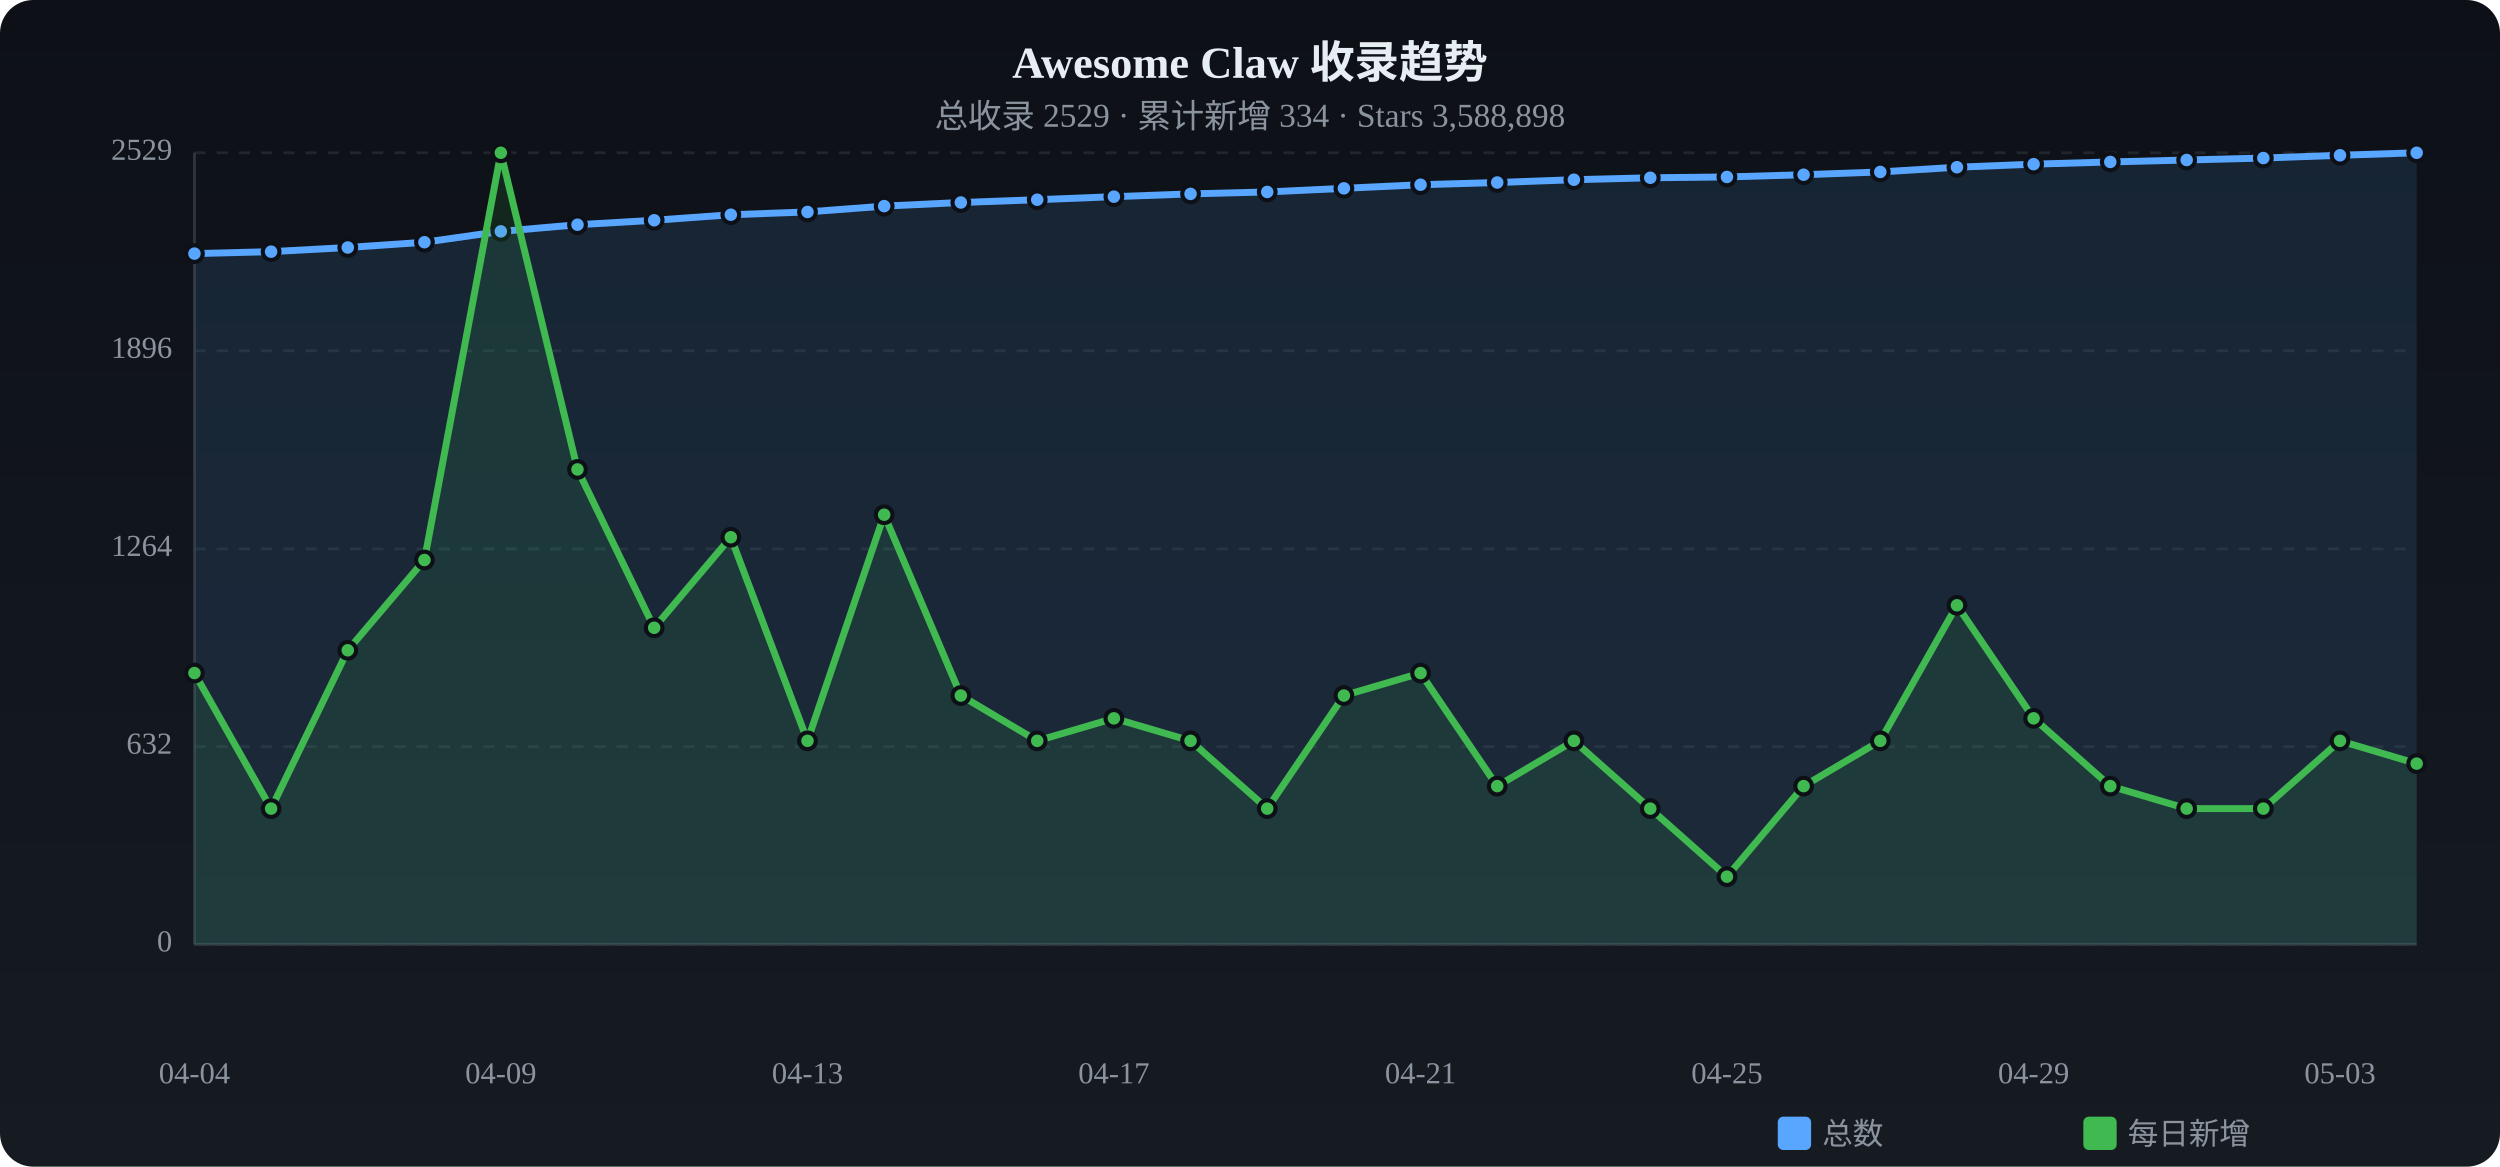
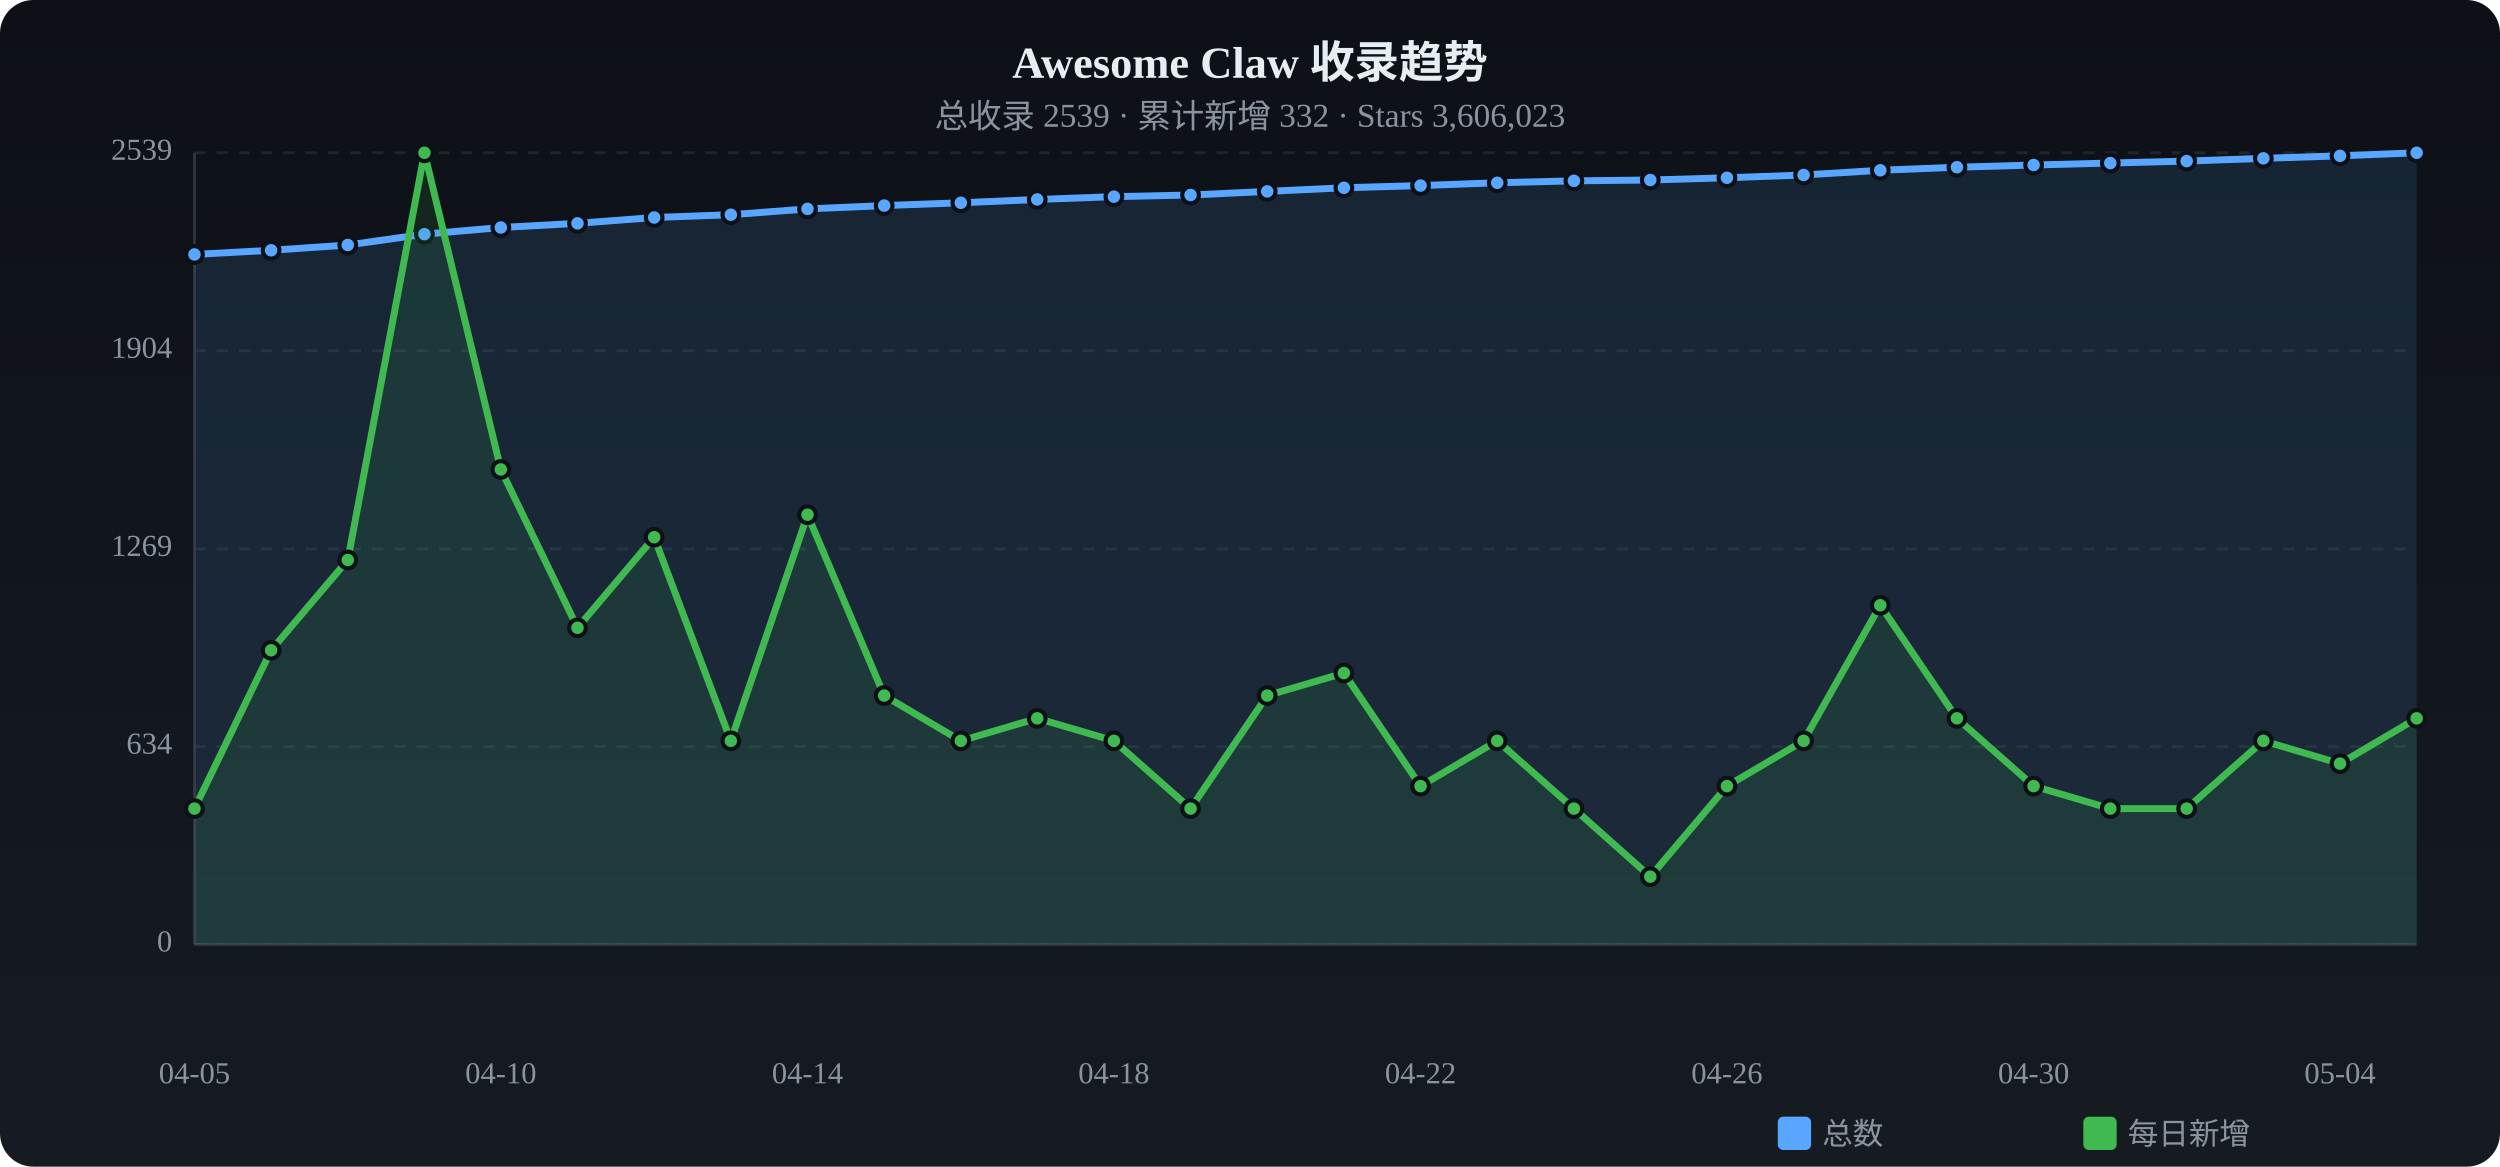
<svg xmlns="http://www.w3.org/2000/svg" viewBox="0 0 900 420" width="900" height="420">
  <defs>
    <linearGradient id="tbg" x1="0%" y1="0%" x2="0%" y2="100%">
      <stop offset="0%" stop-color="#0d1117" />
      <stop offset="100%" stop-color="#161b22" />
    </linearGradient>
  </defs>
  <rect width="900" height="420" rx="12" fill="url(#tbg)" />
  <text x="450.0" y="28" text-anchor="middle" fill="#e6edf3" font-size="16" font-weight="bold">Awesome Claw 收录趋势</text>
-   <text x="450.0" y="46" text-anchor="middle" fill="#8b949e" font-size="12">总收录 2529 · 累计新增 334 · Stars 3,588,898</text>
+   <text x="450.0" y="46" text-anchor="middle" fill="#8b949e" font-size="12">总收录 2539 · 累计新增 332 · Stars 3,606,023</text>
  <text x="62" y="340.0" text-anchor="end" fill="#8b949e" font-size="11" dominant-baseline="middle">0</text>
  <line x1="70" y1="340.0" x2="870" y2="340.0" stroke="#21262d" stroke-dasharray="4 4" />
-   <text x="62" y="268.8" text-anchor="end" fill="#8b949e" font-size="11" dominant-baseline="middle">632</text>
+   <text x="62" y="268.8" text-anchor="end" fill="#8b949e" font-size="11" dominant-baseline="middle">634</text>
  <line x1="70" y1="268.8" x2="870" y2="268.8" stroke="#21262d" stroke-dasharray="4 4" />
-   <text x="62" y="197.6" text-anchor="end" fill="#8b949e" font-size="11" dominant-baseline="middle">1264</text>
+   <text x="62" y="197.6" text-anchor="end" fill="#8b949e" font-size="11" dominant-baseline="middle">1269</text>
  <line x1="70" y1="197.6" x2="870" y2="197.6" stroke="#21262d" stroke-dasharray="4 4" />
-   <text x="62" y="126.3" text-anchor="end" fill="#8b949e" font-size="11" dominant-baseline="middle">1896</text>
+   <text x="62" y="126.3" text-anchor="end" fill="#8b949e" font-size="11" dominant-baseline="middle">1904</text>
  <line x1="70" y1="126.3" x2="870" y2="126.3" stroke="#21262d" stroke-dasharray="4 4" />
-   <text x="62" y="55.0" text-anchor="end" fill="#8b949e" font-size="11" dominant-baseline="middle">2529</text>
+   <text x="62" y="55.0" text-anchor="end" fill="#8b949e" font-size="11" dominant-baseline="middle">2539</text>
  <line x1="70" y1="55.0" x2="870" y2="55.0" stroke="#21262d" stroke-dasharray="4 4" />
  <line x1="70" y1="55" x2="70" y2="340" stroke="#30363d" />
  <line x1="70" y1="340" x2="870" y2="340" stroke="#30363d" />
-   <path d="M70.0,91.3 L97.6,90.6 L125.2,89.1 L152.8,87.2 L180.3,83.3 L207.9,80.9 L235.5,79.3 L263.1,77.3 L290.7,76.3 L318.3,74.2 L345.9,72.9 L373.4,71.9 L401.0,70.8 L428.6,69.8 L456.2,69.1 L483.8,67.8 L511.4,66.5 L539.0,65.7 L566.6,64.7 L594.1,64.0 L621.7,63.7 L649.3,62.9 L676.9,61.9 L704.5,60.2 L732.1,59.1 L759.7,58.3 L787.2,57.6 L814.8,56.9 L842.4,55.9 L870.0,55.0 L870.0,340 L70.0,340 Z" fill="#58a6ff" opacity="0.12" />
-   <polyline points="70.0,91.3 97.6,90.6 125.2,89.1 152.8,87.2 180.3,83.3 207.9,80.9 235.5,79.3 263.1,77.3 290.7,76.3 318.3,74.2 345.9,72.9 373.4,71.9 401.0,70.8 428.6,69.8 456.2,69.1 483.8,67.8 511.4,66.5 539.0,65.7 566.6,64.7 594.1,64.0 621.7,63.7 649.3,62.9 676.9,61.9 704.5,60.2 732.1,59.1 759.7,58.3 787.2,57.6 814.8,56.9 842.4,55.9 870.0,55.0" fill="none" stroke="#58a6ff" stroke-width="2.5" stroke-linecap="round" stroke-linejoin="round" />
-   <circle cx="70.0" cy="91.3" r="3" fill="#58a6ff" stroke="#0d1117" stroke-width="1.5" />
-   <circle cx="97.6" cy="90.6" r="3" fill="#58a6ff" stroke="#0d1117" stroke-width="1.5" />
-   <circle cx="125.2" cy="89.1" r="3" fill="#58a6ff" stroke="#0d1117" stroke-width="1.5" />
-   <circle cx="152.8" cy="87.2" r="3" fill="#58a6ff" stroke="#0d1117" stroke-width="1.5" />
-   <circle cx="180.3" cy="83.3" r="3" fill="#58a6ff" stroke="#0d1117" stroke-width="1.5" />
-   <circle cx="207.9" cy="80.9" r="3" fill="#58a6ff" stroke="#0d1117" stroke-width="1.5" />
-   <circle cx="235.5" cy="79.3" r="3" fill="#58a6ff" stroke="#0d1117" stroke-width="1.5" />
+   <path d="M70.0,91.6 L97.6,90.1 L125.2,88.2 L152.8,84.3 L180.3,81.9 L207.9,80.4 L235.5,78.3 L263.1,77.3 L290.7,75.2 L318.3,74.0 L345.9,73.0 L373.4,71.8 L401.0,70.8 L428.6,70.2 L456.2,68.9 L483.8,67.6 L511.4,66.8 L539.0,65.8 L566.6,65.1 L594.1,64.8 L621.7,64.0 L649.3,63.0 L676.9,61.3 L704.5,60.2 L732.1,59.4 L759.7,58.7 L787.2,58.0 L814.8,57.0 L842.4,56.1 L870.0,55.0 L870.0,340 L70.0,340 Z" fill="#58a6ff" opacity="0.12" />
+   <polyline points="70.0,91.6 97.6,90.1 125.2,88.2 152.8,84.3 180.3,81.9 207.9,80.4 235.5,78.3 263.1,77.3 290.7,75.2 318.3,74.0 345.9,73.0 373.4,71.8 401.0,70.8 428.6,70.2 456.2,68.9 483.8,67.6 511.4,66.8 539.0,65.8 566.6,65.1 594.1,64.8 621.7,64.0 649.3,63.0 676.9,61.3 704.5,60.2 732.1,59.4 759.7,58.7 787.2,58.0 814.8,57.0 842.4,56.1 870.0,55.0" fill="none" stroke="#58a6ff" stroke-width="2.5" stroke-linecap="round" stroke-linejoin="round" />
+   <circle cx="70.0" cy="91.6" r="3" fill="#58a6ff" stroke="#0d1117" stroke-width="1.5" />
+   <circle cx="97.6" cy="90.1" r="3" fill="#58a6ff" stroke="#0d1117" stroke-width="1.5" />
+   <circle cx="125.2" cy="88.2" r="3" fill="#58a6ff" stroke="#0d1117" stroke-width="1.5" />
+   <circle cx="152.8" cy="84.3" r="3" fill="#58a6ff" stroke="#0d1117" stroke-width="1.5" />
+   <circle cx="180.3" cy="81.9" r="3" fill="#58a6ff" stroke="#0d1117" stroke-width="1.5" />
+   <circle cx="207.9" cy="80.4" r="3" fill="#58a6ff" stroke="#0d1117" stroke-width="1.5" />
+   <circle cx="235.5" cy="78.3" r="3" fill="#58a6ff" stroke="#0d1117" stroke-width="1.5" />
  <circle cx="263.1" cy="77.3" r="3" fill="#58a6ff" stroke="#0d1117" stroke-width="1.5" />
-   <circle cx="290.7" cy="76.3" r="3" fill="#58a6ff" stroke="#0d1117" stroke-width="1.5" />
-   <circle cx="318.3" cy="74.2" r="3" fill="#58a6ff" stroke="#0d1117" stroke-width="1.5" />
-   <circle cx="345.9" cy="72.9" r="3" fill="#58a6ff" stroke="#0d1117" stroke-width="1.5" />
-   <circle cx="373.4" cy="71.9" r="3" fill="#58a6ff" stroke="#0d1117" stroke-width="1.5" />
+   <circle cx="290.7" cy="75.2" r="3" fill="#58a6ff" stroke="#0d1117" stroke-width="1.5" />
+   <circle cx="318.3" cy="74.0" r="3" fill="#58a6ff" stroke="#0d1117" stroke-width="1.5" />
+   <circle cx="345.9" cy="73.0" r="3" fill="#58a6ff" stroke="#0d1117" stroke-width="1.5" />
+   <circle cx="373.4" cy="71.8" r="3" fill="#58a6ff" stroke="#0d1117" stroke-width="1.5" />
  <circle cx="401.0" cy="70.8" r="3" fill="#58a6ff" stroke="#0d1117" stroke-width="1.5" />
-   <circle cx="428.6" cy="69.8" r="3" fill="#58a6ff" stroke="#0d1117" stroke-width="1.5" />
-   <circle cx="456.2" cy="69.1" r="3" fill="#58a6ff" stroke="#0d1117" stroke-width="1.5" />
-   <circle cx="483.8" cy="67.8" r="3" fill="#58a6ff" stroke="#0d1117" stroke-width="1.5" />
-   <circle cx="511.4" cy="66.5" r="3" fill="#58a6ff" stroke="#0d1117" stroke-width="1.5" />
-   <circle cx="539.0" cy="65.7" r="3" fill="#58a6ff" stroke="#0d1117" stroke-width="1.5" />
-   <circle cx="566.6" cy="64.7" r="3" fill="#58a6ff" stroke="#0d1117" stroke-width="1.5" />
-   <circle cx="594.1" cy="64.0" r="3" fill="#58a6ff" stroke="#0d1117" stroke-width="1.5" />
-   <circle cx="621.7" cy="63.7" r="3" fill="#58a6ff" stroke="#0d1117" stroke-width="1.5" />
-   <circle cx="649.3" cy="62.9" r="3" fill="#58a6ff" stroke="#0d1117" stroke-width="1.5" />
-   <circle cx="676.9" cy="61.9" r="3" fill="#58a6ff" stroke="#0d1117" stroke-width="1.5" />
+   <circle cx="428.6" cy="70.2" r="3" fill="#58a6ff" stroke="#0d1117" stroke-width="1.5" />
+   <circle cx="456.2" cy="68.9" r="3" fill="#58a6ff" stroke="#0d1117" stroke-width="1.5" />
+   <circle cx="483.8" cy="67.6" r="3" fill="#58a6ff" stroke="#0d1117" stroke-width="1.5" />
+   <circle cx="511.4" cy="66.8" r="3" fill="#58a6ff" stroke="#0d1117" stroke-width="1.5" />
+   <circle cx="539.0" cy="65.8" r="3" fill="#58a6ff" stroke="#0d1117" stroke-width="1.5" />
+   <circle cx="566.6" cy="65.1" r="3" fill="#58a6ff" stroke="#0d1117" stroke-width="1.5" />
+   <circle cx="594.1" cy="64.8" r="3" fill="#58a6ff" stroke="#0d1117" stroke-width="1.5" />
+   <circle cx="621.7" cy="64.0" r="3" fill="#58a6ff" stroke="#0d1117" stroke-width="1.5" />
+   <circle cx="649.3" cy="63.0" r="3" fill="#58a6ff" stroke="#0d1117" stroke-width="1.5" />
+   <circle cx="676.9" cy="61.3" r="3" fill="#58a6ff" stroke="#0d1117" stroke-width="1.5" />
  <circle cx="704.5" cy="60.2" r="3" fill="#58a6ff" stroke="#0d1117" stroke-width="1.5" />
-   <circle cx="732.1" cy="59.1" r="3" fill="#58a6ff" stroke="#0d1117" stroke-width="1.5" />
-   <circle cx="759.7" cy="58.3" r="3" fill="#58a6ff" stroke="#0d1117" stroke-width="1.5" />
-   <circle cx="787.2" cy="57.6" r="3" fill="#58a6ff" stroke="#0d1117" stroke-width="1.5" />
-   <circle cx="814.8" cy="56.9" r="3" fill="#58a6ff" stroke="#0d1117" stroke-width="1.5" />
-   <circle cx="842.4" cy="55.9" r="3" fill="#58a6ff" stroke="#0d1117" stroke-width="1.5" />
+   <circle cx="732.1" cy="59.4" r="3" fill="#58a6ff" stroke="#0d1117" stroke-width="1.5" />
+   <circle cx="759.7" cy="58.7" r="3" fill="#58a6ff" stroke="#0d1117" stroke-width="1.5" />
+   <circle cx="787.2" cy="58.0" r="3" fill="#58a6ff" stroke="#0d1117" stroke-width="1.5" />
+   <circle cx="814.8" cy="57.0" r="3" fill="#58a6ff" stroke="#0d1117" stroke-width="1.5" />
+   <circle cx="842.4" cy="56.1" r="3" fill="#58a6ff" stroke="#0d1117" stroke-width="1.5" />
  <circle cx="870.0" cy="55.0" r="3" fill="#58a6ff" stroke="#0d1117" stroke-width="1.5" />
-   <path d="M70.0,242.3 L97.6,291.1 L125.2,234.1 L152.8,201.6 L180.3,55.0 L207.9,169.0 L235.5,226.0 L263.1,193.4 L290.7,266.7 L318.3,185.3 L345.9,250.4 L373.4,266.7 L401.0,258.6 L428.6,266.7 L456.2,291.1 L483.8,250.4 L511.4,242.3 L539.0,283.0 L566.6,266.7 L594.1,291.1 L621.7,315.6 L649.3,283.0 L676.9,266.7 L704.5,217.9 L732.1,258.6 L759.7,283.0 L787.2,291.1 L814.8,291.1 L842.4,266.7 L870.0,274.9 L870.0,340 L70.0,340 Z" fill="#3fb950" opacity="0.12" />
-   <polyline points="70.0,242.3 97.6,291.1 125.2,234.1 152.8,201.6 180.3,55.0 207.9,169.0 235.5,226.0 263.1,193.4 290.7,266.7 318.3,185.3 345.9,250.4 373.4,266.7 401.0,258.6 428.6,266.7 456.2,291.1 483.8,250.4 511.4,242.3 539.0,283.0 566.6,266.7 594.1,291.1 621.7,315.6 649.3,283.0 676.9,266.7 704.5,217.9 732.1,258.6 759.7,283.0 787.2,291.1 814.8,291.1 842.4,266.7 870.0,274.9" fill="none" stroke="#3fb950" stroke-width="2.5" stroke-linecap="round" stroke-linejoin="round" />
-   <circle cx="70.0" cy="242.3" r="3" fill="#3fb950" stroke="#0d1117" stroke-width="1.5" />
-   <circle cx="97.6" cy="291.1" r="3" fill="#3fb950" stroke="#0d1117" stroke-width="1.5" />
-   <circle cx="125.2" cy="234.1" r="3" fill="#3fb950" stroke="#0d1117" stroke-width="1.5" />
-   <circle cx="152.8" cy="201.6" r="3" fill="#3fb950" stroke="#0d1117" stroke-width="1.5" />
-   <circle cx="180.3" cy="55.0" r="3" fill="#3fb950" stroke="#0d1117" stroke-width="1.5" />
-   <circle cx="207.9" cy="169.0" r="3" fill="#3fb950" stroke="#0d1117" stroke-width="1.5" />
-   <circle cx="235.5" cy="226.0" r="3" fill="#3fb950" stroke="#0d1117" stroke-width="1.5" />
-   <circle cx="263.1" cy="193.4" r="3" fill="#3fb950" stroke="#0d1117" stroke-width="1.5" />
-   <circle cx="290.7" cy="266.7" r="3" fill="#3fb950" stroke="#0d1117" stroke-width="1.5" />
-   <circle cx="318.3" cy="185.3" r="3" fill="#3fb950" stroke="#0d1117" stroke-width="1.5" />
-   <circle cx="345.9" cy="250.4" r="3" fill="#3fb950" stroke="#0d1117" stroke-width="1.5" />
-   <circle cx="373.4" cy="266.7" r="3" fill="#3fb950" stroke="#0d1117" stroke-width="1.5" />
-   <circle cx="401.0" cy="258.6" r="3" fill="#3fb950" stroke="#0d1117" stroke-width="1.5" />
-   <circle cx="428.6" cy="266.7" r="3" fill="#3fb950" stroke="#0d1117" stroke-width="1.5" />
-   <circle cx="456.2" cy="291.1" r="3" fill="#3fb950" stroke="#0d1117" stroke-width="1.5" />
-   <circle cx="483.8" cy="250.4" r="3" fill="#3fb950" stroke="#0d1117" stroke-width="1.5" />
-   <circle cx="511.4" cy="242.3" r="3" fill="#3fb950" stroke="#0d1117" stroke-width="1.5" />
-   <circle cx="539.0" cy="283.0" r="3" fill="#3fb950" stroke="#0d1117" stroke-width="1.5" />
-   <circle cx="566.6" cy="266.7" r="3" fill="#3fb950" stroke="#0d1117" stroke-width="1.5" />
-   <circle cx="594.1" cy="291.1" r="3" fill="#3fb950" stroke="#0d1117" stroke-width="1.5" />
-   <circle cx="621.7" cy="315.6" r="3" fill="#3fb950" stroke="#0d1117" stroke-width="1.5" />
-   <circle cx="649.3" cy="283.0" r="3" fill="#3fb950" stroke="#0d1117" stroke-width="1.5" />
-   <circle cx="676.9" cy="266.7" r="3" fill="#3fb950" stroke="#0d1117" stroke-width="1.5" />
-   <circle cx="704.5" cy="217.9" r="3" fill="#3fb950" stroke="#0d1117" stroke-width="1.5" />
-   <circle cx="732.1" cy="258.6" r="3" fill="#3fb950" stroke="#0d1117" stroke-width="1.5" />
-   <circle cx="759.7" cy="283.0" r="3" fill="#3fb950" stroke="#0d1117" stroke-width="1.5" />
+   <path d="M70.0,291.1 L97.6,234.1 L125.2,201.6 L152.8,55.0 L180.3,169.0 L207.9,226.0 L235.5,193.4 L263.1,266.7 L290.7,185.3 L318.3,250.4 L345.9,266.7 L373.4,258.6 L401.0,266.7 L428.6,291.1 L456.2,250.4 L483.8,242.3 L511.4,283.0 L539.0,266.7 L566.6,291.1 L594.1,315.6 L621.7,283.0 L649.3,266.7 L676.9,217.9 L704.5,258.6 L732.1,283.0 L759.7,291.1 L787.2,291.1 L814.8,266.7 L842.4,274.9 L870.0,258.6 L870.0,340 L70.0,340 Z" fill="#3fb950" opacity="0.12" />
+   <polyline points="70.0,291.1 97.6,234.1 125.2,201.6 152.8,55.0 180.3,169.0 207.9,226.0 235.5,193.4 263.1,266.7 290.7,185.3 318.3,250.4 345.9,266.7 373.4,258.6 401.0,266.7 428.6,291.1 456.2,250.4 483.8,242.3 511.4,283.0 539.0,266.7 566.6,291.1 594.1,315.6 621.7,283.0 649.3,266.7 676.9,217.9 704.5,258.6 732.1,283.0 759.7,291.1 787.2,291.1 814.8,266.7 842.4,274.9 870.0,258.6" fill="none" stroke="#3fb950" stroke-width="2.5" stroke-linecap="round" stroke-linejoin="round" />
+   <circle cx="70.0" cy="291.1" r="3" fill="#3fb950" stroke="#0d1117" stroke-width="1.5" />
+   <circle cx="97.6" cy="234.1" r="3" fill="#3fb950" stroke="#0d1117" stroke-width="1.5" />
+   <circle cx="125.2" cy="201.6" r="3" fill="#3fb950" stroke="#0d1117" stroke-width="1.5" />
+   <circle cx="152.8" cy="55.0" r="3" fill="#3fb950" stroke="#0d1117" stroke-width="1.5" />
+   <circle cx="180.3" cy="169.0" r="3" fill="#3fb950" stroke="#0d1117" stroke-width="1.5" />
+   <circle cx="207.9" cy="226.0" r="3" fill="#3fb950" stroke="#0d1117" stroke-width="1.5" />
+   <circle cx="235.5" cy="193.4" r="3" fill="#3fb950" stroke="#0d1117" stroke-width="1.5" />
+   <circle cx="263.1" cy="266.7" r="3" fill="#3fb950" stroke="#0d1117" stroke-width="1.5" />
+   <circle cx="290.7" cy="185.3" r="3" fill="#3fb950" stroke="#0d1117" stroke-width="1.5" />
+   <circle cx="318.3" cy="250.4" r="3" fill="#3fb950" stroke="#0d1117" stroke-width="1.5" />
+   <circle cx="345.9" cy="266.7" r="3" fill="#3fb950" stroke="#0d1117" stroke-width="1.5" />
+   <circle cx="373.4" cy="258.6" r="3" fill="#3fb950" stroke="#0d1117" stroke-width="1.5" />
+   <circle cx="401.0" cy="266.7" r="3" fill="#3fb950" stroke="#0d1117" stroke-width="1.5" />
+   <circle cx="428.6" cy="291.1" r="3" fill="#3fb950" stroke="#0d1117" stroke-width="1.5" />
+   <circle cx="456.2" cy="250.4" r="3" fill="#3fb950" stroke="#0d1117" stroke-width="1.5" />
+   <circle cx="483.8" cy="242.3" r="3" fill="#3fb950" stroke="#0d1117" stroke-width="1.5" />
+   <circle cx="511.4" cy="283.0" r="3" fill="#3fb950" stroke="#0d1117" stroke-width="1.5" />
+   <circle cx="539.0" cy="266.7" r="3" fill="#3fb950" stroke="#0d1117" stroke-width="1.5" />
+   <circle cx="566.6" cy="291.1" r="3" fill="#3fb950" stroke="#0d1117" stroke-width="1.5" />
+   <circle cx="594.1" cy="315.6" r="3" fill="#3fb950" stroke="#0d1117" stroke-width="1.5" />
+   <circle cx="621.7" cy="283.0" r="3" fill="#3fb950" stroke="#0d1117" stroke-width="1.5" />
+   <circle cx="649.3" cy="266.7" r="3" fill="#3fb950" stroke="#0d1117" stroke-width="1.5" />
+   <circle cx="676.9" cy="217.9" r="3" fill="#3fb950" stroke="#0d1117" stroke-width="1.5" />
+   <circle cx="704.5" cy="258.6" r="3" fill="#3fb950" stroke="#0d1117" stroke-width="1.5" />
+   <circle cx="732.1" cy="283.0" r="3" fill="#3fb950" stroke="#0d1117" stroke-width="1.5" />
+   <circle cx="759.7" cy="291.1" r="3" fill="#3fb950" stroke="#0d1117" stroke-width="1.5" />
  <circle cx="787.2" cy="291.1" r="3" fill="#3fb950" stroke="#0d1117" stroke-width="1.5" />
-   <circle cx="814.8" cy="291.1" r="3" fill="#3fb950" stroke="#0d1117" stroke-width="1.5" />
-   <circle cx="842.4" cy="266.7" r="3" fill="#3fb950" stroke="#0d1117" stroke-width="1.5" />
-   <circle cx="870.0" cy="274.9" r="3" fill="#3fb950" stroke="#0d1117" stroke-width="1.5" />
-   <text x="70.0" y="390" text-anchor="middle" fill="#8b949e" font-size="11">04-04</text>
-   <text x="180.3" y="390" text-anchor="middle" fill="#8b949e" font-size="11">04-09</text>
-   <text x="290.7" y="390" text-anchor="middle" fill="#8b949e" font-size="11">04-13</text>
-   <text x="401.0" y="390" text-anchor="middle" fill="#8b949e" font-size="11">04-17</text>
-   <text x="511.4" y="390" text-anchor="middle" fill="#8b949e" font-size="11">04-21</text>
-   <text x="621.7" y="390" text-anchor="middle" fill="#8b949e" font-size="11">04-25</text>
-   <text x="732.1" y="390" text-anchor="middle" fill="#8b949e" font-size="11">04-29</text>
-   <text x="842.4" y="390" text-anchor="middle" fill="#8b949e" font-size="11">05-03</text>
+   <circle cx="814.8" cy="266.7" r="3" fill="#3fb950" stroke="#0d1117" stroke-width="1.5" />
+   <circle cx="842.4" cy="274.9" r="3" fill="#3fb950" stroke="#0d1117" stroke-width="1.5" />
+   <circle cx="870.0" cy="258.6" r="3" fill="#3fb950" stroke="#0d1117" stroke-width="1.5" />
+   <text x="70.0" y="390" text-anchor="middle" fill="#8b949e" font-size="11">04-05</text>
+   <text x="180.3" y="390" text-anchor="middle" fill="#8b949e" font-size="11">04-10</text>
+   <text x="290.7" y="390" text-anchor="middle" fill="#8b949e" font-size="11">04-14</text>
+   <text x="401.0" y="390" text-anchor="middle" fill="#8b949e" font-size="11">04-18</text>
+   <text x="511.4" y="390" text-anchor="middle" fill="#8b949e" font-size="11">04-22</text>
+   <text x="621.7" y="390" text-anchor="middle" fill="#8b949e" font-size="11">04-26</text>
+   <text x="732.1" y="390" text-anchor="middle" fill="#8b949e" font-size="11">04-30</text>
+   <text x="842.4" y="390" text-anchor="middle" fill="#8b949e" font-size="11">05-04</text>
  <rect x="640" y="402" width="12" height="12" rx="2" fill="#58a6ff" />
  <text x="656" y="412" fill="#8b949e" font-size="11">总数</text>
  <rect x="750" y="402" width="12" height="12" rx="2" fill="#3fb950" />
  <text x="766" y="412" fill="#8b949e" font-size="11">每日新增</text>
</svg>
